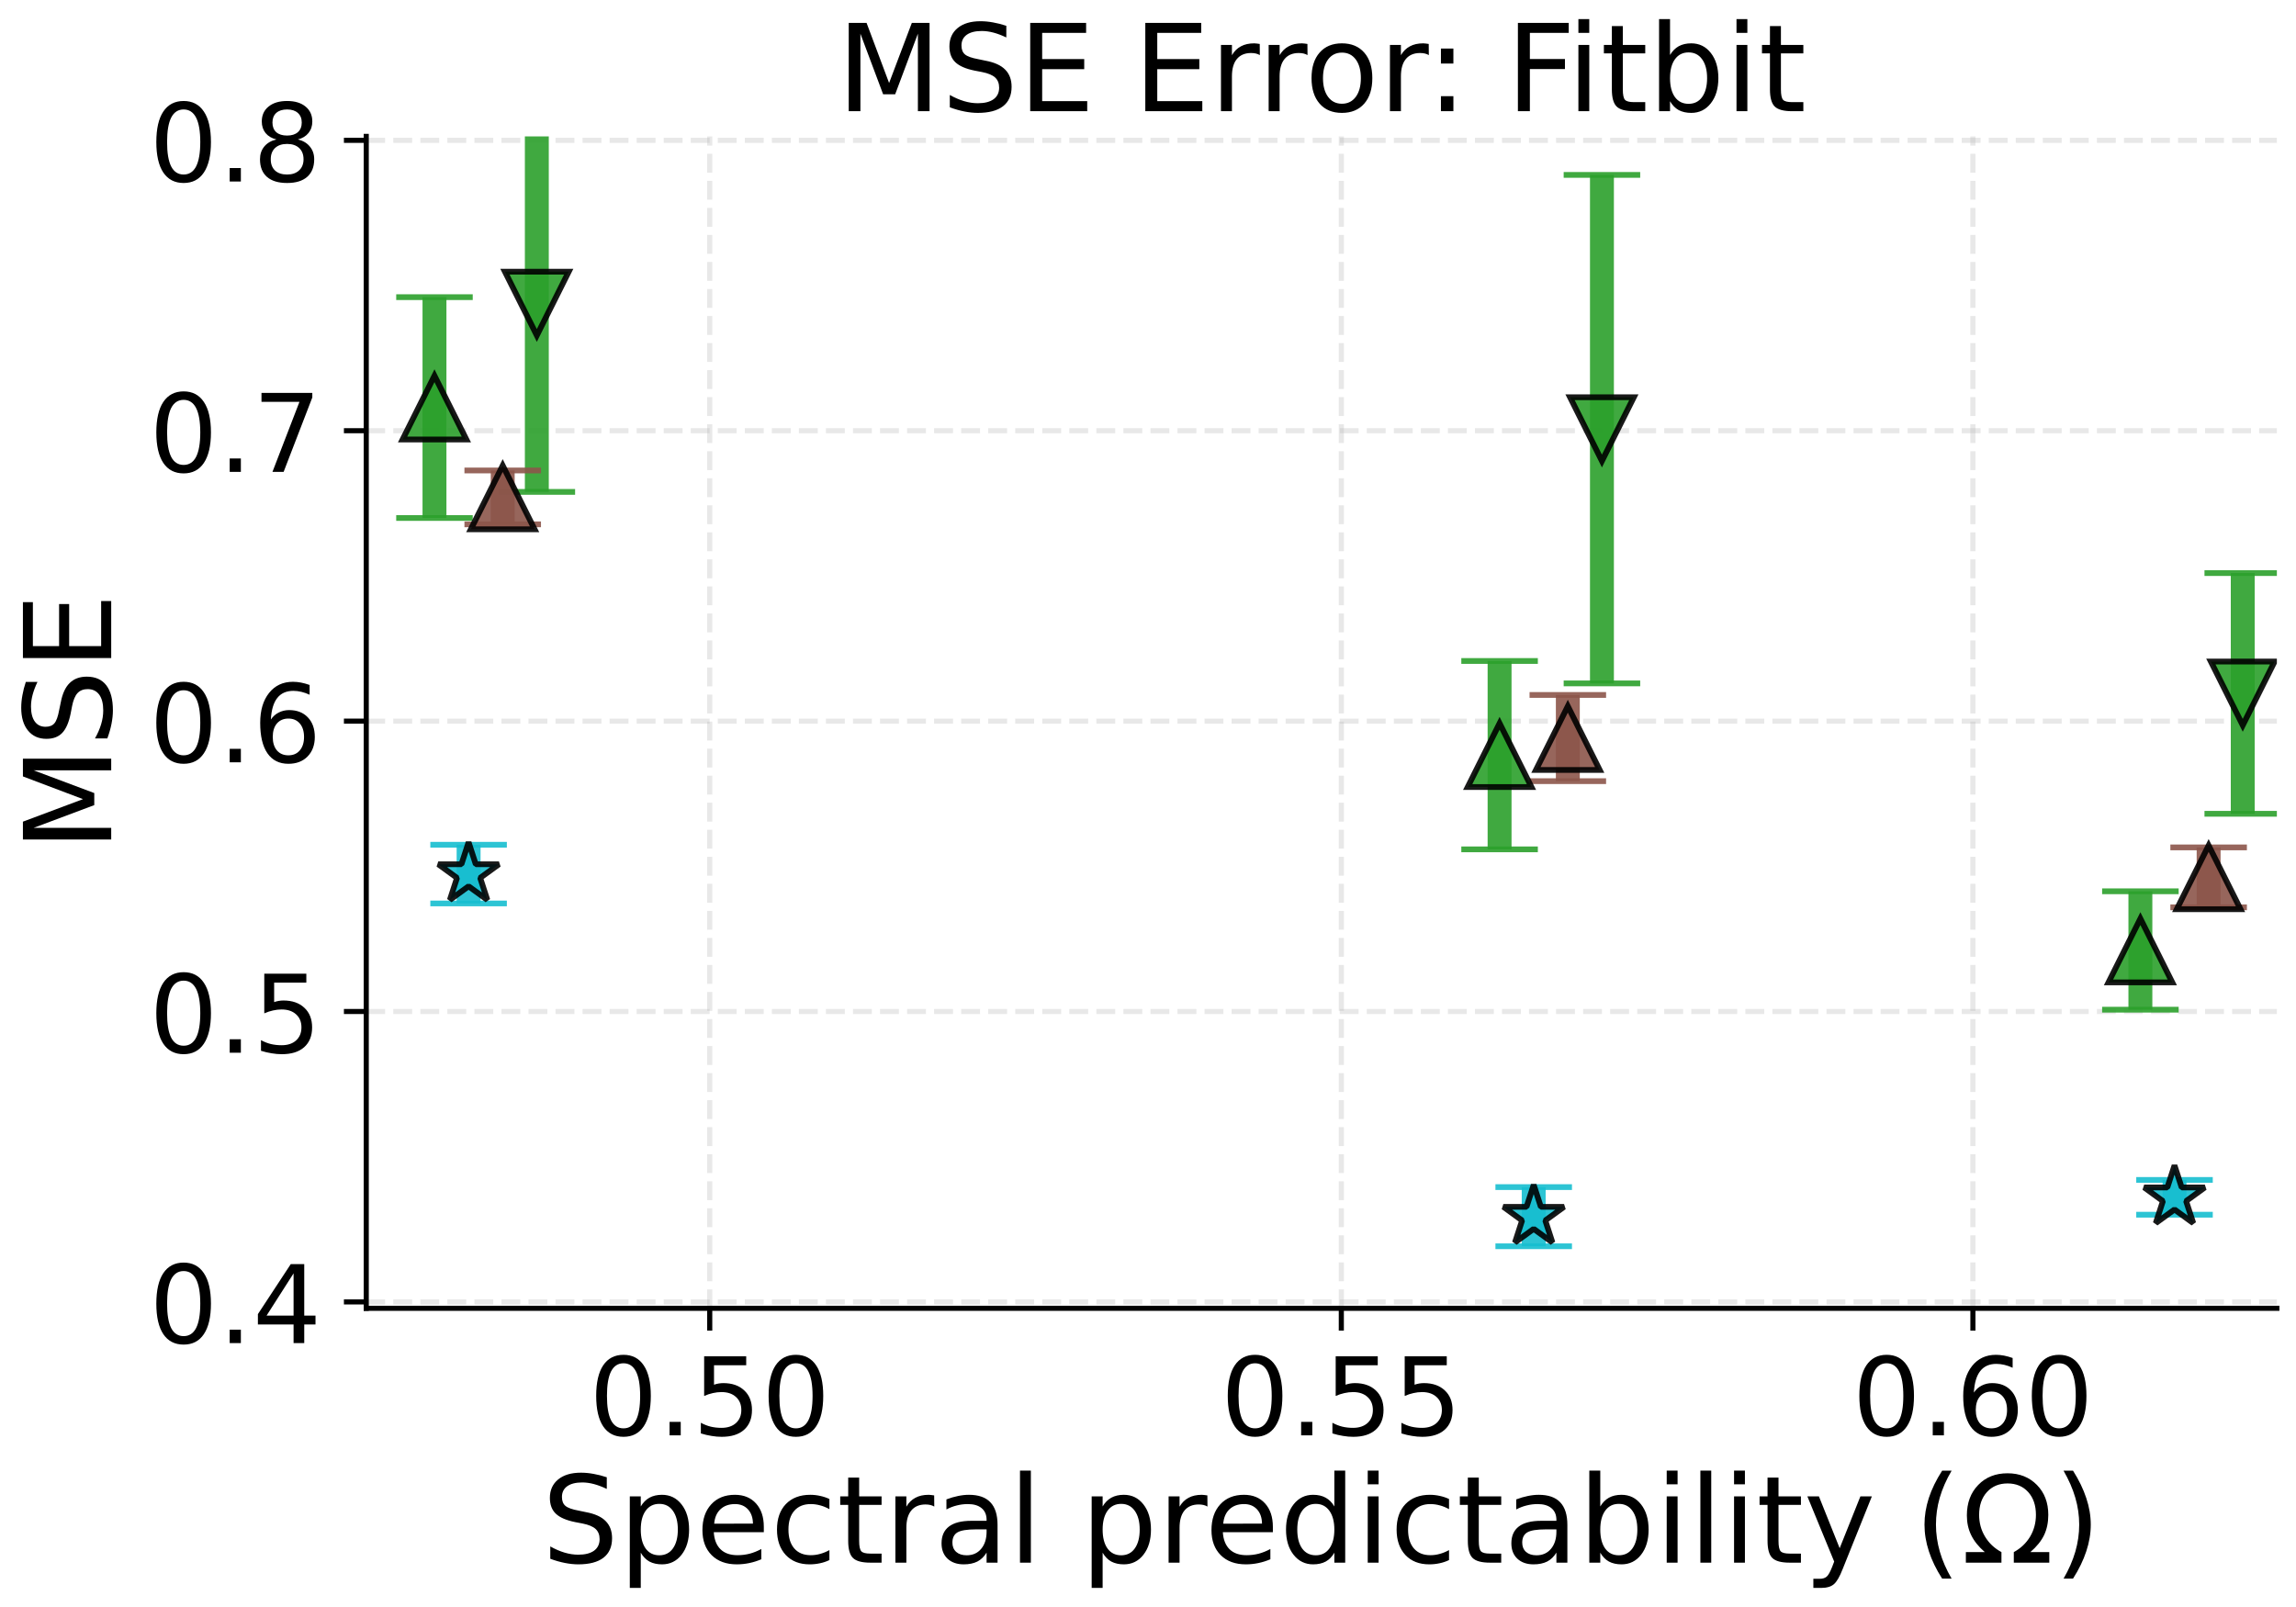
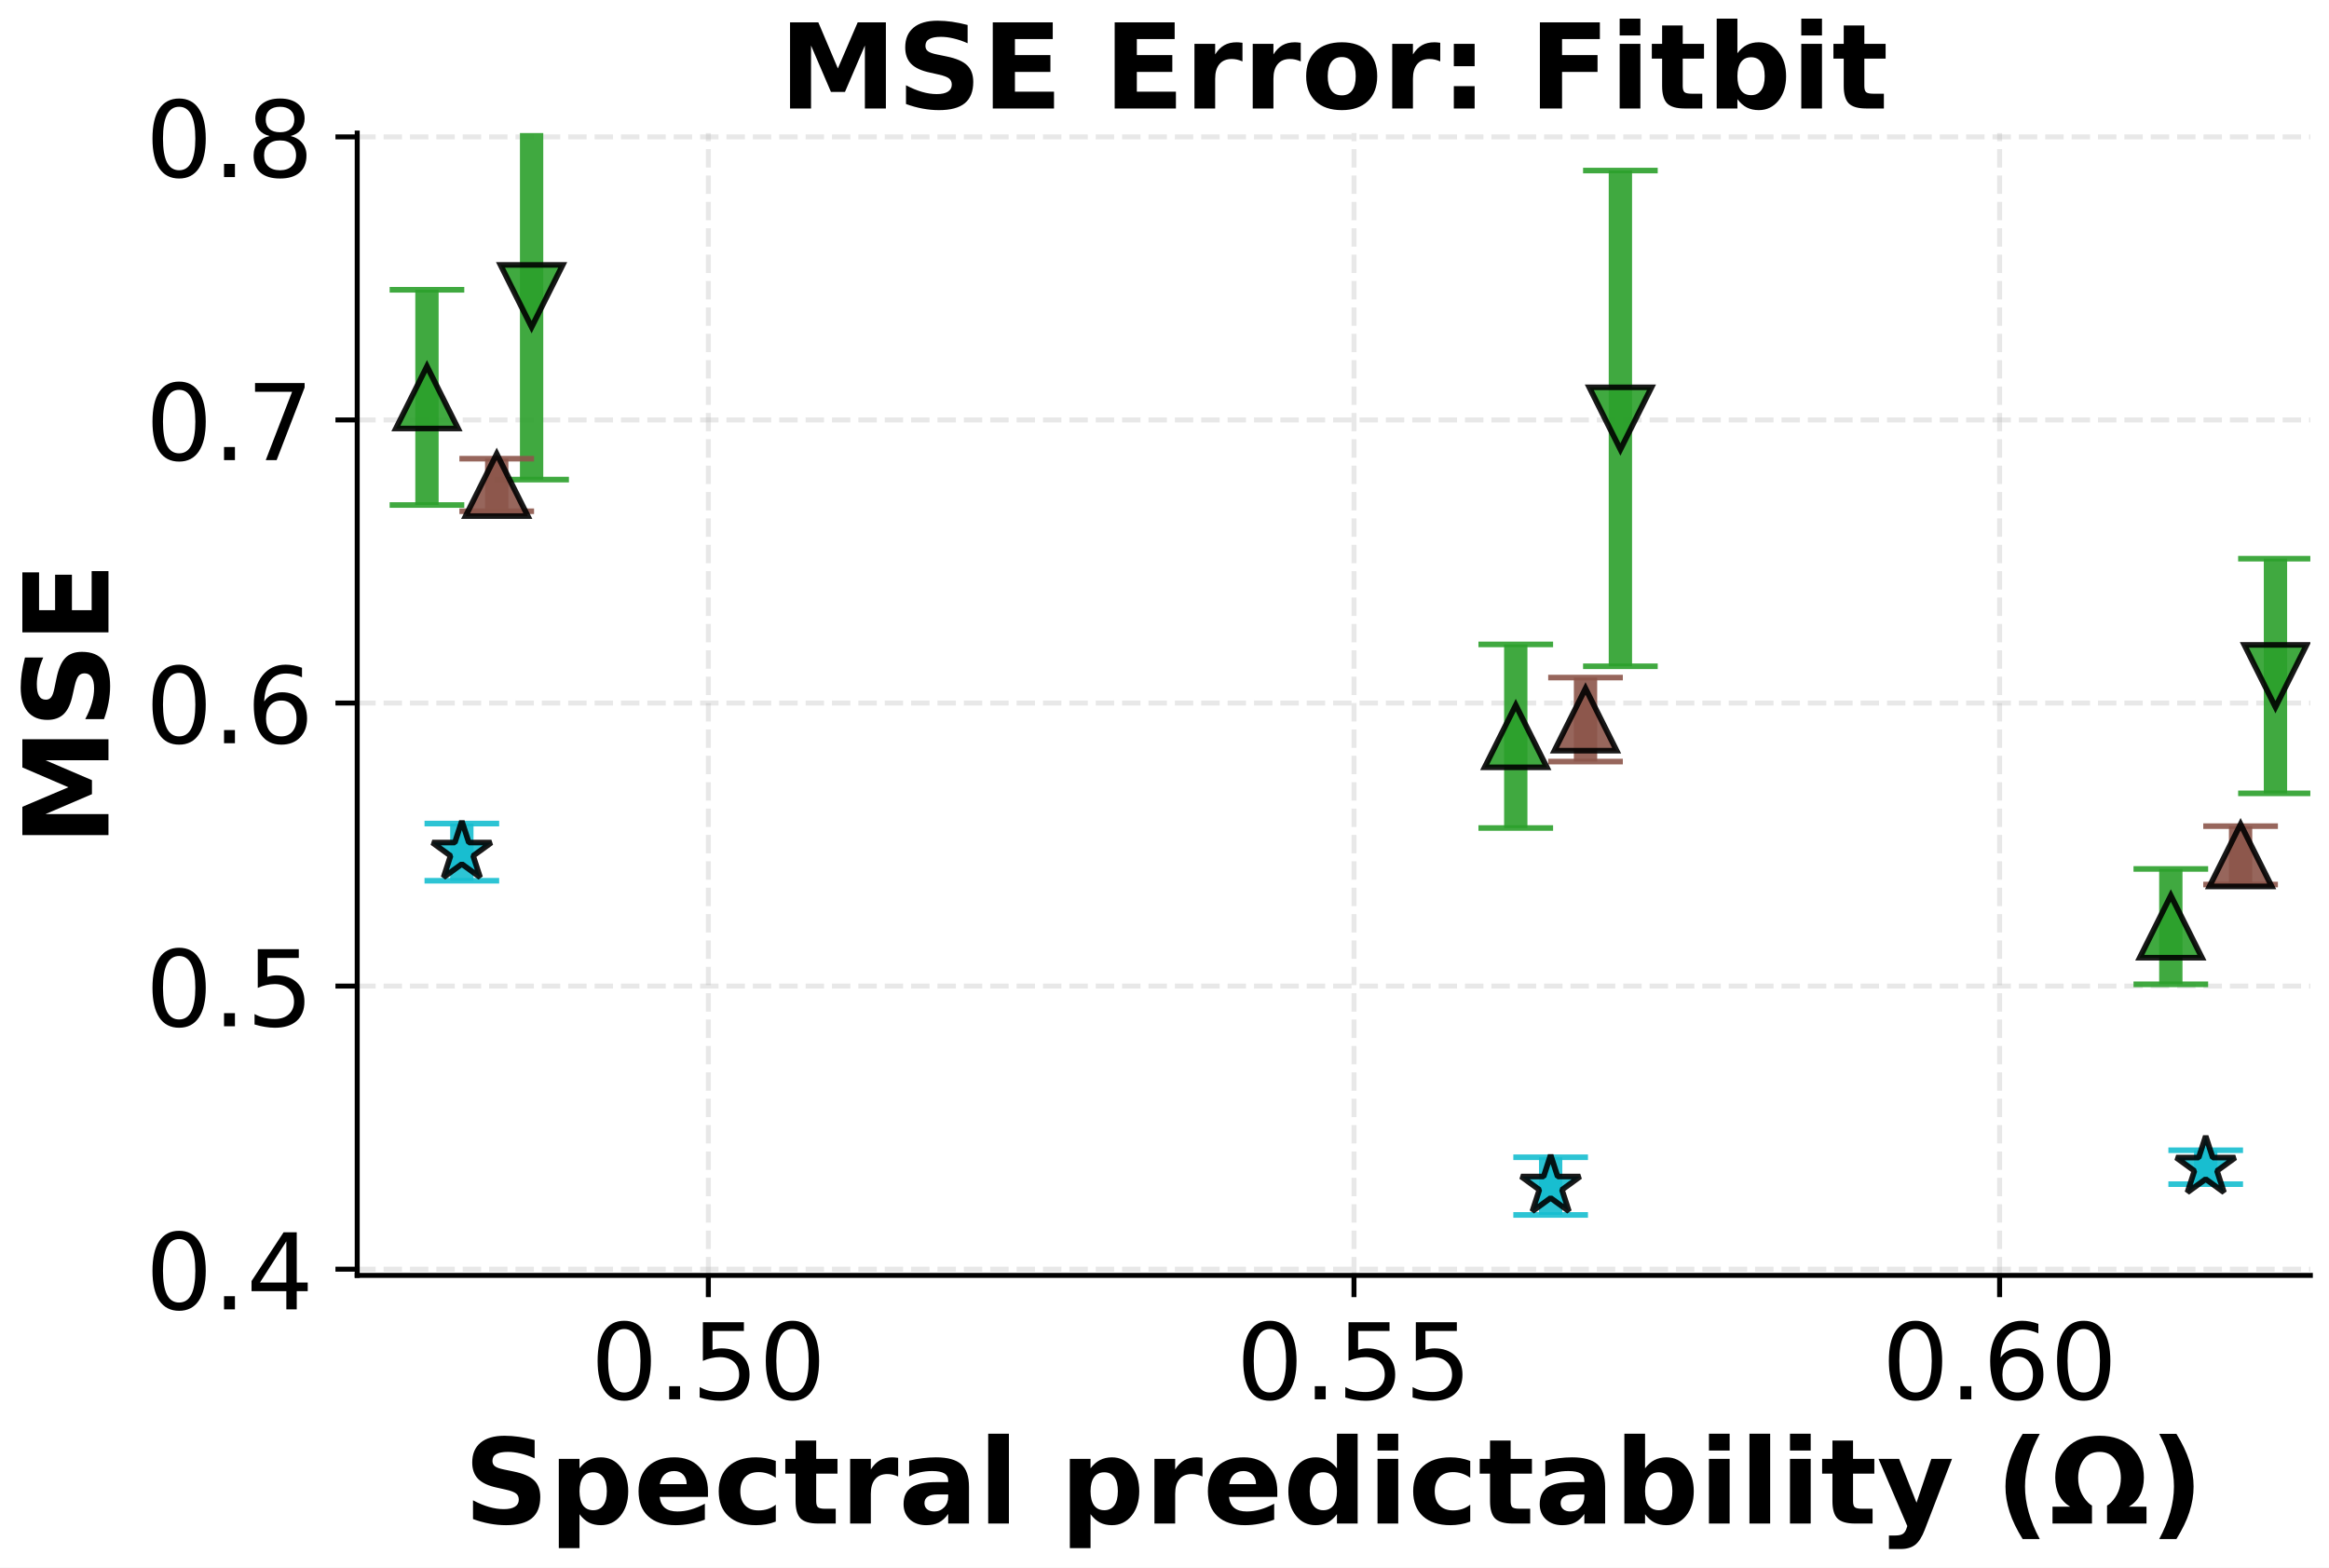
- <svg xmlns="http://www.w3.org/2000/svg" xmlns:xlink="http://www.w3.org/1999/xlink" width="360pt" height="252pt" viewBox="0 0 360 252" version="1.1">
+ <svg xmlns="http://www.w3.org/2000/svg" xmlns:xlink="http://www.w3.org/1999/xlink" width="374.4pt" height="252pt" viewBox="0 0 374.4 252" version="1.1">
  <defs>
    <style type="text/css">*{stroke-linejoin: round; stroke-linecap: butt}</style>
  </defs>
  <g id="figure_1">
    <g id="patch_1">
-       <path d="M 0 252  L 360 252  L 360 0  L 0 0  z " style="fill: #ffffff" />
+       <path d="M 0 252  L 374.4 252  L 374.4 0  L 0 0  z " style="fill: #ffffff" />
    </g>
    <g id="axes_1">
      <g id="patch_2">
-         <path d="M 57.424 205.159  L 357 205.159  L 357 21.389  L 57.424 21.389  z " style="fill: #ffffff" />
+         <path d="M 57.424 205.01  L 371.4 205.01  L 371.4 21.389  L 57.424 21.389  z " style="fill: #ffffff" />
      </g>
      <g id="matplotlib.axis_1">
        <g id="xtick_1">
          <g id="line2d_1">
-             <path d="M 111.282 205.159  L 111.282 21.389  " clip-path="url(#pb13a4dc093)" style="fill: none; stroke-dasharray: 2.96,1.28; stroke-dashoffset: 0; stroke: #b0b0b0; stroke-opacity: 0.3; stroke-width: 0.8" />
+             <path d="M 113.871 205.01  L 113.871 21.389  " clip-path="url(#p7b24b29398)" style="fill: none; stroke-dasharray: 2.96,1.28; stroke-dashoffset: 0; stroke: #b0b0b0; stroke-opacity: 0.3; stroke-width: 0.8" />
          </g>
          <g id="line2d_2">
            <defs>
-               <path id="m1fc87f91cb" d="M 0 0  L 0 3.5  " style="stroke: #000000; stroke-width: 0.8" />
+               <path id="m28ebb32fd8" d="M 0 0  L 0 3.5  " style="stroke: #000000; stroke-width: 0.8" />
            </defs>
            <g>
-               <use xlink:href="#m1fc87f91cb" x="111.282" y="205.159" style="stroke: #000000; stroke-width: 0.8" />
+               <use xlink:href="#m28ebb32fd8" x="113.871" y="205.01" style="stroke: #000000; stroke-width: 0.8" />
            </g>
          </g>
          <g id="text_1">
-             <text style="font: 17px 'DejaVu Sans', 'Bitstream Vera Sans', 'Computer Modern Sans Serif', 'Lucida Grande', 'Verdana', 'Geneva', 'Lucid', 'Arial', 'Helvetica', 'Avant Garde', sans-serif; text-anchor: middle" x="111.282" y="225.076" transform="rotate(-0 111.2821 225.0759)">0.50</text>
+             <text style="font: 17px 'DejaVu Sans', 'Bitstream Vera Sans', 'Computer Modern Sans Serif', 'Lucida Grande', 'Verdana', 'Geneva', 'Lucid', 'Arial', 'Helvetica', 'Avant Garde', sans-serif; text-anchor: middle" x="113.871" y="224.927" transform="rotate(-0 113.871 224.9274)">0.50</text>
          </g>
        </g>
        <g id="xtick_2">
          <g id="line2d_3">
-             <path d="M 210.311 205.159  L 210.311 21.389  " clip-path="url(#pb13a4dc093)" style="fill: none; stroke-dasharray: 2.96,1.28; stroke-dashoffset: 0; stroke: #b0b0b0; stroke-opacity: 0.3; stroke-width: 0.8" />
+             <path d="M 217.66 205.01  L 217.66 21.389  " clip-path="url(#p7b24b29398)" style="fill: none; stroke-dasharray: 2.96,1.28; stroke-dashoffset: 0; stroke: #b0b0b0; stroke-opacity: 0.3; stroke-width: 0.8" />
          </g>
          <g id="line2d_4">
            <g>
-               <use xlink:href="#m1fc87f91cb" x="210.311" y="205.159" style="stroke: #000000; stroke-width: 0.8" />
+               <use xlink:href="#m28ebb32fd8" x="217.66" y="205.01" style="stroke: #000000; stroke-width: 0.8" />
            </g>
          </g>
          <g id="text_2">
-             <text style="font: 17px 'DejaVu Sans', 'Bitstream Vera Sans', 'Computer Modern Sans Serif', 'Lucida Grande', 'Verdana', 'Geneva', 'Lucid', 'Arial', 'Helvetica', 'Avant Garde', sans-serif; text-anchor: middle" x="210.311" y="225.076" transform="rotate(-0 210.3115 225.0759)">0.55</text>
+             <text style="font: 17px 'DejaVu Sans', 'Bitstream Vera Sans', 'Computer Modern Sans Serif', 'Lucida Grande', 'Verdana', 'Geneva', 'Lucid', 'Arial', 'Helvetica', 'Avant Garde', sans-serif; text-anchor: middle" x="217.66" y="224.927" transform="rotate(-0 217.6605 224.9274)">0.55</text>
          </g>
        </g>
        <g id="xtick_3">
          <g id="line2d_5">
-             <path d="M 309.341 205.159  L 309.341 21.389  " clip-path="url(#pb13a4dc093)" style="fill: none; stroke-dasharray: 2.96,1.28; stroke-dashoffset: 0; stroke: #b0b0b0; stroke-opacity: 0.3; stroke-width: 0.8" />
+             <path d="M 321.45 205.01  L 321.45 21.389  " clip-path="url(#p7b24b29398)" style="fill: none; stroke-dasharray: 2.96,1.28; stroke-dashoffset: 0; stroke: #b0b0b0; stroke-opacity: 0.3; stroke-width: 0.8" />
          </g>
          <g id="line2d_6">
            <g>
-               <use xlink:href="#m1fc87f91cb" x="309.341" y="205.159" style="stroke: #000000; stroke-width: 0.8" />
+               <use xlink:href="#m28ebb32fd8" x="321.45" y="205.01" style="stroke: #000000; stroke-width: 0.8" />
            </g>
          </g>
          <g id="text_3">
-             <text style="font: 17px 'DejaVu Sans', 'Bitstream Vera Sans', 'Computer Modern Sans Serif', 'Lucida Grande', 'Verdana', 'Geneva', 'Lucid', 'Arial', 'Helvetica', 'Avant Garde', sans-serif; text-anchor: middle" x="309.341" y="225.076" transform="rotate(-0 309.3409 225.0759)">0.60</text>
+             <text style="font: 17px 'DejaVu Sans', 'Bitstream Vera Sans', 'Computer Modern Sans Serif', 'Lucida Grande', 'Verdana', 'Geneva', 'Lucid', 'Arial', 'Helvetica', 'Avant Garde', sans-serif; text-anchor: middle" x="321.45" y="224.927" transform="rotate(-0 321.45 224.9274)">0.60</text>
          </g>
        </g>
        <g id="text_4">
-           <text style="font: 19px 'DejaVu Sans', 'Bitstream Vera Sans', 'Computer Modern Sans Serif', 'Lucida Grande', 'Verdana', 'Geneva', 'Lucid', 'Arial', 'Helvetica', 'Avant Garde', sans-serif; text-anchor: middle" x="207.212" y="245.048" transform="rotate(-0 207.2119 245.0484)">Spectral predictability (Ω)</text>
+           <text style="font: 700 19px 'DejaVu Sans', 'Bitstream Vera Sans', 'Computer Modern Sans Serif', 'Lucida Grande', 'Verdana', 'Geneva', 'Lucid', 'Arial', 'Helvetica', 'Avant Garde', sans-serif; text-anchor: middle" x="214.412" y="244.9" transform="rotate(-0 214.4119 244.8999)">Spectral predictability (Ω)</text>
        </g>
      </g>
      <g id="matplotlib.axis_2">
        <g id="ytick_1">
          <g id="line2d_7">
-             <path d="M 57.424 204.157  L 357 204.157  " clip-path="url(#pb13a4dc093)" style="fill: none; stroke-dasharray: 2.96,1.28; stroke-dashoffset: 0; stroke: #b0b0b0; stroke-opacity: 0.3; stroke-width: 0.8" />
+             <path d="M 57.424 204.01  L 371.4 204.01  " clip-path="url(#p7b24b29398)" style="fill: none; stroke-dasharray: 2.96,1.28; stroke-dashoffset: 0; stroke: #b0b0b0; stroke-opacity: 0.3; stroke-width: 0.8" />
          </g>
          <g id="line2d_8">
            <defs>
-               <path id="m552a4cb21b" d="M 0 0  L -3.5 0  " style="stroke: #000000; stroke-width: 0.8" />
+               <path id="m15fc988153" d="M 0 0  L -3.5 0  " style="stroke: #000000; stroke-width: 0.8" />
            </defs>
            <g>
-               <use xlink:href="#m552a4cb21b" x="57.424" y="204.157" style="stroke: #000000; stroke-width: 0.8" />
+               <use xlink:href="#m15fc988153" x="57.424" y="204.01" style="stroke: #000000; stroke-width: 0.8" />
            </g>
          </g>
          <g id="text_5">
-             <text style="font: 17px 'DejaVu Sans', 'Bitstream Vera Sans', 'Computer Modern Sans Serif', 'Lucida Grande', 'Verdana', 'Geneva', 'Lucid', 'Arial', 'Helvetica', 'Avant Garde', sans-serif; text-anchor: end" x="50.424" y="210.616" transform="rotate(-0 50.42399 210.616)">0.4</text>
+             <text style="font: 17px 'DejaVu Sans', 'Bitstream Vera Sans', 'Computer Modern Sans Serif', 'Lucida Grande', 'Verdana', 'Geneva', 'Lucid', 'Arial', 'Helvetica', 'Avant Garde', sans-serif; text-anchor: end" x="50.424" y="210.468" transform="rotate(-0 50.42399 210.4683)">0.4</text>
          </g>
        </g>
        <g id="ytick_2">
          <g id="line2d_9">
-             <path d="M 57.424 158.619  L 357 158.619  " clip-path="url(#pb13a4dc093)" style="fill: none; stroke-dasharray: 2.96,1.28; stroke-dashoffset: 0; stroke: #b0b0b0; stroke-opacity: 0.3; stroke-width: 0.8" />
+             <path d="M 57.424 158.508  L 371.4 158.508  " clip-path="url(#p7b24b29398)" style="fill: none; stroke-dasharray: 2.96,1.28; stroke-dashoffset: 0; stroke: #b0b0b0; stroke-opacity: 0.3; stroke-width: 0.8" />
          </g>
          <g id="line2d_10">
            <g>
-               <use xlink:href="#m552a4cb21b" x="57.424" y="158.619" style="stroke: #000000; stroke-width: 0.8" />
+               <use xlink:href="#m15fc988153" x="57.424" y="158.508" style="stroke: #000000; stroke-width: 0.8" />
            </g>
          </g>
          <g id="text_6">
-             <text style="font: 17px 'DejaVu Sans', 'Bitstream Vera Sans', 'Computer Modern Sans Serif', 'Lucida Grande', 'Verdana', 'Geneva', 'Lucid', 'Arial', 'Helvetica', 'Avant Garde', sans-serif; text-anchor: end" x="50.424" y="165.077" transform="rotate(-0 50.42399 165.0773)">0.5</text>
+             <text style="font: 17px 'DejaVu Sans', 'Bitstream Vera Sans', 'Computer Modern Sans Serif', 'Lucida Grande', 'Verdana', 'Geneva', 'Lucid', 'Arial', 'Helvetica', 'Avant Garde', sans-serif; text-anchor: end" x="50.424" y="164.967" transform="rotate(-0 50.42399 164.9665)">0.5</text>
          </g>
        </g>
        <g id="ytick_3">
          <g id="line2d_11">
-             <path d="M 57.424 113.08  L 357 113.08  " clip-path="url(#pb13a4dc093)" style="fill: none; stroke-dasharray: 2.96,1.28; stroke-dashoffset: 0; stroke: #b0b0b0; stroke-opacity: 0.3; stroke-width: 0.8" />
+             <path d="M 57.424 113.006  L 371.4 113.006  " clip-path="url(#p7b24b29398)" style="fill: none; stroke-dasharray: 2.96,1.28; stroke-dashoffset: 0; stroke: #b0b0b0; stroke-opacity: 0.3; stroke-width: 0.8" />
          </g>
          <g id="line2d_12">
            <g>
-               <use xlink:href="#m552a4cb21b" x="57.424" y="113.08" style="stroke: #000000; stroke-width: 0.8" />
+               <use xlink:href="#m15fc988153" x="57.424" y="113.006" style="stroke: #000000; stroke-width: 0.8" />
            </g>
          </g>
          <g id="text_7">
-             <text style="font: 17px 'DejaVu Sans', 'Bitstream Vera Sans', 'Computer Modern Sans Serif', 'Lucida Grande', 'Verdana', 'Geneva', 'Lucid', 'Arial', 'Helvetica', 'Avant Garde', sans-serif; text-anchor: end" x="50.424" y="119.539" transform="rotate(-0 50.42399 119.5387)">0.6</text>
+             <text style="font: 17px 'DejaVu Sans', 'Bitstream Vera Sans', 'Computer Modern Sans Serif', 'Lucida Grande', 'Verdana', 'Geneva', 'Lucid', 'Arial', 'Helvetica', 'Avant Garde', sans-serif; text-anchor: end" x="50.424" y="119.465" transform="rotate(-0 50.42399 119.4647)">0.6</text>
          </g>
        </g>
        <g id="ytick_4">
          <g id="line2d_13">
-             <path d="M 57.424 67.541  L 357 67.541  " clip-path="url(#pb13a4dc093)" style="fill: none; stroke-dasharray: 2.96,1.28; stroke-dashoffset: 0; stroke: #b0b0b0; stroke-opacity: 0.3; stroke-width: 0.8" />
+             <path d="M 57.424 67.504  L 371.4 67.504  " clip-path="url(#p7b24b29398)" style="fill: none; stroke-dasharray: 2.96,1.28; stroke-dashoffset: 0; stroke: #b0b0b0; stroke-opacity: 0.3; stroke-width: 0.8" />
          </g>
          <g id="line2d_14">
            <g>
-               <use xlink:href="#m552a4cb21b" x="57.424" y="67.541" style="stroke: #000000; stroke-width: 0.8" />
+               <use xlink:href="#m15fc988153" x="57.424" y="67.504" style="stroke: #000000; stroke-width: 0.8" />
            </g>
          </g>
          <g id="text_8">
-             <text style="font: 17px 'DejaVu Sans', 'Bitstream Vera Sans', 'Computer Modern Sans Serif', 'Lucida Grande', 'Verdana', 'Geneva', 'Lucid', 'Arial', 'Helvetica', 'Avant Garde', sans-serif; text-anchor: end" x="50.424" y="74" transform="rotate(-0 50.42399 74.00011)">0.7</text>
+             <text style="font: 17px 'DejaVu Sans', 'Bitstream Vera Sans', 'Computer Modern Sans Serif', 'Lucida Grande', 'Verdana', 'Geneva', 'Lucid', 'Arial', 'Helvetica', 'Avant Garde', sans-serif; text-anchor: end" x="50.424" y="73.963" transform="rotate(-0 50.42399 73.96283)">0.7</text>
          </g>
        </g>
        <g id="ytick_5">
          <g id="line2d_15">
-             <path d="M 57.424 22.003  L 357 22.003  " clip-path="url(#pb13a4dc093)" style="fill: none; stroke-dasharray: 2.96,1.28; stroke-dashoffset: 0; stroke: #b0b0b0; stroke-opacity: 0.3; stroke-width: 0.8" />
+             <path d="M 57.424 22.002  L 371.4 22.002  " clip-path="url(#p7b24b29398)" style="fill: none; stroke-dasharray: 2.96,1.28; stroke-dashoffset: 0; stroke: #b0b0b0; stroke-opacity: 0.3; stroke-width: 0.8" />
          </g>
          <g id="line2d_16">
            <g>
-               <use xlink:href="#m552a4cb21b" x="57.424" y="22.003" style="stroke: #000000; stroke-width: 0.8" />
+               <use xlink:href="#m15fc988153" x="57.424" y="22.002" style="stroke: #000000; stroke-width: 0.8" />
            </g>
          </g>
          <g id="text_9">
-             <text style="font: 17px 'DejaVu Sans', 'Bitstream Vera Sans', 'Computer Modern Sans Serif', 'Lucida Grande', 'Verdana', 'Geneva', 'Lucid', 'Arial', 'Helvetica', 'Avant Garde', sans-serif; text-anchor: end" x="50.424" y="28.461" transform="rotate(-0 50.42399 28.46148)">0.8</text>
+             <text style="font: 17px 'DejaVu Sans', 'Bitstream Vera Sans', 'Computer Modern Sans Serif', 'Lucida Grande', 'Verdana', 'Geneva', 'Lucid', 'Arial', 'Helvetica', 'Avant Garde', sans-serif; text-anchor: end" x="50.424" y="28.461" transform="rotate(-0 50.42399 28.46099)">0.8</text>
          </g>
        </g>
        <g id="text_10">
-           <text style="font: 19px 'DejaVu Sans', 'Bitstream Vera Sans', 'Computer Modern Sans Serif', 'Lucida Grande', 'Verdana', 'Geneva', 'Lucid', 'Arial', 'Helvetica', 'Avant Garde', sans-serif; text-anchor: middle" x="17.437" y="113.274" transform="rotate(-90 17.43727 113.2736)">MSE</text>
+           <text style="font: 700 19px 'DejaVu Sans', 'Bitstream Vera Sans', 'Computer Modern Sans Serif', 'Lucida Grande', 'Verdana', 'Geneva', 'Lucid', 'Arial', 'Helvetica', 'Avant Garde', sans-serif; text-anchor: middle" x="17.437" y="113.199" transform="rotate(-90 17.43727 113.1994)">MSE</text>
        </g>
      </g>
      <g id="patch_3">
-         <path d="M 57.424 205.159  L 57.424 21.389  " style="fill: none; stroke: #000000; stroke-width: 0.8; stroke-linejoin: miter; stroke-linecap: square" />
+         <path d="M 57.424 205.01  L 57.424 21.389  " style="fill: none; stroke: #000000; stroke-width: 0.8; stroke-linejoin: miter; stroke-linecap: square" />
      </g>
      <g id="patch_4">
-         <path d="M 57.424 205.159  L 357 205.159  " style="fill: none; stroke: #000000; stroke-width: 0.8; stroke-linejoin: miter; stroke-linecap: square" />
+         <path d="M 57.424 205.01  L 371.4 205.01  " style="fill: none; stroke: #000000; stroke-width: 0.8; stroke-linejoin: miter; stroke-linecap: square" />
      </g>
      <g id="LineCollection_1">
-         <path d="M 73.473 141.673  L 73.473 132.473  " clip-path="url(#pb13a4dc093)" style="fill: none; stroke: #17becf; stroke-opacity: 0.9; stroke-width: 3.75" />
+         <path d="M 74.244 141.575  L 74.244 132.383  " clip-path="url(#p7b24b29398)" style="fill: none; stroke: #17becf; stroke-opacity: 0.9; stroke-width: 3.75" />
      </g>
      <g id="line2d_17">
        <defs>
-           <path id="ma5bbc650d1" d="M 6 0  L -6 -0  " style="stroke: #17becf; stroke-opacity: 0.9; stroke-width: 0.9" />
-         </defs>
-         <g clip-path="url(#pb13a4dc093)">
-           <use xlink:href="#ma5bbc650d1" x="73.473" y="141.673" style="fill: #17becf; fill-opacity: 0.9; stroke: #17becf; stroke-opacity: 0.9; stroke-width: 0.9" />
+           <path id="mb24d1e5b6f" d="M 6 0  L -6 -0  " style="stroke: #17becf; stroke-opacity: 0.9; stroke-width: 0.9" />
+         </defs>
+         <g clip-path="url(#p7b24b29398)">
+           <use xlink:href="#mb24d1e5b6f" x="74.244" y="141.575" style="fill: #17becf; fill-opacity: 0.9; stroke: #17becf; stroke-opacity: 0.9; stroke-width: 0.9" />
        </g>
      </g>
      <g id="line2d_18">
-         <g clip-path="url(#pb13a4dc093)">
-           <use xlink:href="#ma5bbc650d1" x="73.473" y="132.473" style="fill: #17becf; fill-opacity: 0.9; stroke: #17becf; stroke-opacity: 0.9; stroke-width: 0.9" />
+         <g clip-path="url(#p7b24b29398)">
+           <use xlink:href="#mb24d1e5b6f" x="74.244" y="132.383" style="fill: #17becf; fill-opacity: 0.9; stroke: #17becf; stroke-opacity: 0.9; stroke-width: 0.9" />
        </g>
      </g>
      <g id="LineCollection_2">
-         <path d="M 240.476 195.433  L 240.476 186.157  " clip-path="url(#pb13a4dc093)" style="fill: none; stroke: #17becf; stroke-opacity: 0.9; stroke-width: 3.75" />
+         <path d="M 249.275 195.292  L 249.275 186.024  " clip-path="url(#p7b24b29398)" style="fill: none; stroke: #17becf; stroke-opacity: 0.9; stroke-width: 3.75" />
      </g>
      <g id="line2d_19">
-         <g clip-path="url(#pb13a4dc093)">
-           <use xlink:href="#ma5bbc650d1" x="240.476" y="195.433" style="fill: #17becf; fill-opacity: 0.9; stroke: #17becf; stroke-opacity: 0.9; stroke-width: 0.9" />
+         <g clip-path="url(#p7b24b29398)">
+           <use xlink:href="#mb24d1e5b6f" x="249.275" y="195.292" style="fill: #17becf; fill-opacity: 0.9; stroke: #17becf; stroke-opacity: 0.9; stroke-width: 0.9" />
        </g>
      </g>
      <g id="line2d_20">
-         <g clip-path="url(#pb13a4dc093)">
-           <use xlink:href="#ma5bbc650d1" x="240.476" y="186.157" style="fill: #17becf; fill-opacity: 0.9; stroke: #17becf; stroke-opacity: 0.9; stroke-width: 0.9" />
+         <g clip-path="url(#p7b24b29398)">
+           <use xlink:href="#mb24d1e5b6f" x="249.275" y="186.024" style="fill: #17becf; fill-opacity: 0.9; stroke: #17becf; stroke-opacity: 0.9; stroke-width: 0.9" />
        </g>
      </g>
      <g id="LineCollection_3">
-         <path d="M 340.951 190.483  L 340.951 185.026  " clip-path="url(#pb13a4dc093)" style="fill: none; stroke: #17becf; stroke-opacity: 0.9; stroke-width: 3.75" />
+         <path d="M 354.58 190.346  L 354.58 184.893  " clip-path="url(#p7b24b29398)" style="fill: none; stroke: #17becf; stroke-opacity: 0.9; stroke-width: 3.75" />
      </g>
      <g id="line2d_21">
-         <g clip-path="url(#pb13a4dc093)">
-           <use xlink:href="#ma5bbc650d1" x="340.951" y="190.483" style="fill: #17becf; fill-opacity: 0.9; stroke: #17becf; stroke-opacity: 0.9; stroke-width: 0.9" />
+         <g clip-path="url(#p7b24b29398)">
+           <use xlink:href="#mb24d1e5b6f" x="354.58" y="190.346" style="fill: #17becf; fill-opacity: 0.9; stroke: #17becf; stroke-opacity: 0.9; stroke-width: 0.9" />
        </g>
      </g>
      <g id="line2d_22">
-         <g clip-path="url(#pb13a4dc093)">
-           <use xlink:href="#ma5bbc650d1" x="340.951" y="185.026" style="fill: #17becf; fill-opacity: 0.9; stroke: #17becf; stroke-opacity: 0.9; stroke-width: 0.9" />
+         <g clip-path="url(#p7b24b29398)">
+           <use xlink:href="#mb24d1e5b6f" x="354.58" y="184.893" style="fill: #17becf; fill-opacity: 0.9; stroke: #17becf; stroke-opacity: 0.9; stroke-width: 0.9" />
        </g>
      </g>
      <g id="LineCollection_4">
-         <path d="M 84.172 77.137  L 84.172 18.073  " clip-path="url(#pb13a4dc093)" style="fill: none; stroke: #2ca02c; stroke-opacity: 0.9; stroke-width: 3.75" />
+         <path d="M 85.458 77.092  L 85.458 18.075  " clip-path="url(#p7b24b29398)" style="fill: none; stroke: #2ca02c; stroke-opacity: 0.9; stroke-width: 3.75" />
      </g>
      <g id="line2d_23">
        <defs>
-           <path id="m8911033438" d="M 6 0  L -6 -0  " style="stroke: #2ca02c; stroke-opacity: 0.9; stroke-width: 0.9" />
-         </defs>
-         <g clip-path="url(#pb13a4dc093)">
-           <use xlink:href="#m8911033438" x="84.172" y="77.137" style="fill: #2ca02c; fill-opacity: 0.9; stroke: #2ca02c; stroke-opacity: 0.9; stroke-width: 0.9" />
+           <path id="m6ab06c7b9f" d="M 6 0  L -6 -0  " style="stroke: #2ca02c; stroke-opacity: 0.9; stroke-width: 0.9" />
+         </defs>
+         <g clip-path="url(#p7b24b29398)">
+           <use xlink:href="#m6ab06c7b9f" x="85.458" y="77.092" style="fill: #2ca02c; fill-opacity: 0.9; stroke: #2ca02c; stroke-opacity: 0.9; stroke-width: 0.9" />
        </g>
      </g>
      <g id="line2d_24">
-         <g clip-path="url(#pb13a4dc093)">
-           <use xlink:href="#m8911033438" x="84.172" y="18.073" style="fill: #2ca02c; fill-opacity: 0.9; stroke: #2ca02c; stroke-opacity: 0.9; stroke-width: 0.9" />
+         <g clip-path="url(#p7b24b29398)">
+           <use xlink:href="#m6ab06c7b9f" x="85.458" y="18.075" style="fill: #2ca02c; fill-opacity: 0.9; stroke: #2ca02c; stroke-opacity: 0.9; stroke-width: 0.9" />
        </g>
      </g>
      <g id="LineCollection_5">
-         <path d="M 251.175 107.164  L 251.175 27.424  " clip-path="url(#pb13a4dc093)" style="fill: none; stroke: #2ca02c; stroke-opacity: 0.9; stroke-width: 3.75" />
+         <path d="M 260.488 107.094  L 260.488 27.419  " clip-path="url(#p7b24b29398)" style="fill: none; stroke: #2ca02c; stroke-opacity: 0.9; stroke-width: 3.75" />
      </g>
      <g id="line2d_25">
-         <g clip-path="url(#pb13a4dc093)">
-           <use xlink:href="#m8911033438" x="251.175" y="107.164" style="fill: #2ca02c; fill-opacity: 0.9; stroke: #2ca02c; stroke-opacity: 0.9; stroke-width: 0.9" />
+         <g clip-path="url(#p7b24b29398)">
+           <use xlink:href="#m6ab06c7b9f" x="260.488" y="107.094" style="fill: #2ca02c; fill-opacity: 0.9; stroke: #2ca02c; stroke-opacity: 0.9; stroke-width: 0.9" />
        </g>
      </g>
      <g id="line2d_26">
-         <g clip-path="url(#pb13a4dc093)">
-           <use xlink:href="#m8911033438" x="251.175" y="27.424" style="fill: #2ca02c; fill-opacity: 0.9; stroke: #2ca02c; stroke-opacity: 0.9; stroke-width: 0.9" />
+         <g clip-path="url(#p7b24b29398)">
+           <use xlink:href="#m6ab06c7b9f" x="260.488" y="27.419" style="fill: #2ca02c; fill-opacity: 0.9; stroke: #2ca02c; stroke-opacity: 0.9; stroke-width: 0.9" />
        </g>
      </g>
      <g id="LineCollection_6">
-         <path d="M 351.65 127.614  L 351.65 89.863  " clip-path="url(#pb13a4dc093)" style="fill: none; stroke: #2ca02c; stroke-opacity: 0.9; stroke-width: 3.75" />
+         <path d="M 365.793 127.529  L 365.793 89.808  " clip-path="url(#p7b24b29398)" style="fill: none; stroke: #2ca02c; stroke-opacity: 0.9; stroke-width: 3.75" />
      </g>
      <g id="line2d_27">
-         <g clip-path="url(#pb13a4dc093)">
-           <use xlink:href="#m8911033438" x="351.65" y="127.614" style="fill: #2ca02c; fill-opacity: 0.9; stroke: #2ca02c; stroke-opacity: 0.9; stroke-width: 0.9" />
+         <g clip-path="url(#p7b24b29398)">
+           <use xlink:href="#m6ab06c7b9f" x="365.793" y="127.529" style="fill: #2ca02c; fill-opacity: 0.9; stroke: #2ca02c; stroke-opacity: 0.9; stroke-width: 0.9" />
        </g>
      </g>
      <g id="line2d_28">
-         <g clip-path="url(#pb13a4dc093)">
-           <use xlink:href="#m8911033438" x="351.65" y="89.863" style="fill: #2ca02c; fill-opacity: 0.9; stroke: #2ca02c; stroke-opacity: 0.9; stroke-width: 0.9" />
+         <g clip-path="url(#p7b24b29398)">
+           <use xlink:href="#m6ab06c7b9f" x="365.793" y="89.808" style="fill: #2ca02c; fill-opacity: 0.9; stroke: #2ca02c; stroke-opacity: 0.9; stroke-width: 0.9" />
        </g>
      </g>
      <g id="LineCollection_7">
-         <path d="M 68.123 81.23  L 68.123 46.6  " clip-path="url(#pb13a4dc093)" style="fill: none; stroke: #2ca02c; stroke-opacity: 0.9; stroke-width: 3.75" />
+         <path d="M 68.637 81.182  L 68.637 46.58  " clip-path="url(#p7b24b29398)" style="fill: none; stroke: #2ca02c; stroke-opacity: 0.9; stroke-width: 3.75" />
      </g>
      <g id="line2d_29">
-         <g clip-path="url(#pb13a4dc093)">
-           <use xlink:href="#m8911033438" x="68.123" y="81.23" style="fill: #2ca02c; fill-opacity: 0.9; stroke: #2ca02c; stroke-opacity: 0.9; stroke-width: 0.9" />
+         <g clip-path="url(#p7b24b29398)">
+           <use xlink:href="#m6ab06c7b9f" x="68.637" y="81.182" style="fill: #2ca02c; fill-opacity: 0.9; stroke: #2ca02c; stroke-opacity: 0.9; stroke-width: 0.9" />
        </g>
      </g>
      <g id="line2d_30">
-         <g clip-path="url(#pb13a4dc093)">
-           <use xlink:href="#m8911033438" x="68.123" y="46.6" style="fill: #2ca02c; fill-opacity: 0.9; stroke: #2ca02c; stroke-opacity: 0.9; stroke-width: 0.9" />
+         <g clip-path="url(#p7b24b29398)">
+           <use xlink:href="#m6ab06c7b9f" x="68.637" y="46.58" style="fill: #2ca02c; fill-opacity: 0.9; stroke: #2ca02c; stroke-opacity: 0.9; stroke-width: 0.9" />
        </g>
      </g>
      <g id="LineCollection_8">
-         <path d="M 235.126 133.189  L 235.126 103.648  " clip-path="url(#pb13a4dc093)" style="fill: none; stroke: #2ca02c; stroke-opacity: 0.9; stroke-width: 3.75" />
+         <path d="M 243.668 133.099  L 243.668 103.582  " clip-path="url(#p7b24b29398)" style="fill: none; stroke: #2ca02c; stroke-opacity: 0.9; stroke-width: 3.75" />
      </g>
      <g id="line2d_31">
-         <g clip-path="url(#pb13a4dc093)">
-           <use xlink:href="#m8911033438" x="235.126" y="133.189" style="fill: #2ca02c; fill-opacity: 0.9; stroke: #2ca02c; stroke-opacity: 0.9; stroke-width: 0.9" />
+         <g clip-path="url(#p7b24b29398)">
+           <use xlink:href="#m6ab06c7b9f" x="243.668" y="133.099" style="fill: #2ca02c; fill-opacity: 0.9; stroke: #2ca02c; stroke-opacity: 0.9; stroke-width: 0.9" />
        </g>
      </g>
      <g id="line2d_32">
-         <g clip-path="url(#pb13a4dc093)">
-           <use xlink:href="#m8911033438" x="235.126" y="103.648" style="fill: #2ca02c; fill-opacity: 0.9; stroke: #2ca02c; stroke-opacity: 0.9; stroke-width: 0.9" />
+         <g clip-path="url(#p7b24b29398)">
+           <use xlink:href="#m6ab06c7b9f" x="243.668" y="103.582" style="fill: #2ca02c; fill-opacity: 0.9; stroke: #2ca02c; stroke-opacity: 0.9; stroke-width: 0.9" />
        </g>
      </g>
      <g id="LineCollection_9">
-         <path d="M 335.601 158.332  L 335.601 139.767  " clip-path="url(#pb13a4dc093)" style="fill: none; stroke: #2ca02c; stroke-opacity: 0.9; stroke-width: 3.75" />
+         <path d="M 348.973 158.221  L 348.973 139.672  " clip-path="url(#p7b24b29398)" style="fill: none; stroke: #2ca02c; stroke-opacity: 0.9; stroke-width: 3.75" />
      </g>
      <g id="line2d_33">
-         <g clip-path="url(#pb13a4dc093)">
-           <use xlink:href="#m8911033438" x="335.601" y="158.332" style="fill: #2ca02c; fill-opacity: 0.9; stroke: #2ca02c; stroke-opacity: 0.9; stroke-width: 0.9" />
+         <g clip-path="url(#p7b24b29398)">
+           <use xlink:href="#m6ab06c7b9f" x="348.973" y="158.221" style="fill: #2ca02c; fill-opacity: 0.9; stroke: #2ca02c; stroke-opacity: 0.9; stroke-width: 0.9" />
        </g>
      </g>
      <g id="line2d_34">
-         <g clip-path="url(#pb13a4dc093)">
-           <use xlink:href="#m8911033438" x="335.601" y="139.767" style="fill: #2ca02c; fill-opacity: 0.9; stroke: #2ca02c; stroke-opacity: 0.9; stroke-width: 0.9" />
+         <g clip-path="url(#p7b24b29398)">
+           <use xlink:href="#m6ab06c7b9f" x="348.973" y="139.672" style="fill: #2ca02c; fill-opacity: 0.9; stroke: #2ca02c; stroke-opacity: 0.9; stroke-width: 0.9" />
        </g>
      </g>
      <g id="LineCollection_10">
-         <path d="M 78.822 82.225  L 78.822 73.778  " clip-path="url(#pb13a4dc093)" style="fill: none; stroke: #8c564b; stroke-opacity: 0.9; stroke-width: 3.75" />
+         <path d="M 79.851 82.176  L 79.851 73.736  " clip-path="url(#p7b24b29398)" style="fill: none; stroke: #8c564b; stroke-opacity: 0.9; stroke-width: 3.75" />
      </g>
      <g id="line2d_35">
        <defs>
-           <path id="m7491b40335" d="M 6 0  L -6 -0  " style="stroke: #8c564b; stroke-opacity: 0.9; stroke-width: 0.9" />
-         </defs>
-         <g clip-path="url(#pb13a4dc093)">
-           <use xlink:href="#m7491b40335" x="78.822" y="82.225" style="fill: #8c564b; fill-opacity: 0.9; stroke: #8c564b; stroke-opacity: 0.9; stroke-width: 0.9" />
+           <path id="m24de7c95c4" d="M 6 0  L -6 -0  " style="stroke: #8c564b; stroke-opacity: 0.9; stroke-width: 0.9" />
+         </defs>
+         <g clip-path="url(#p7b24b29398)">
+           <use xlink:href="#m24de7c95c4" x="79.851" y="82.176" style="fill: #8c564b; fill-opacity: 0.9; stroke: #8c564b; stroke-opacity: 0.9; stroke-width: 0.9" />
        </g>
      </g>
      <g id="line2d_36">
-         <g clip-path="url(#pb13a4dc093)">
-           <use xlink:href="#m7491b40335" x="78.822" y="73.778" style="fill: #8c564b; fill-opacity: 0.9; stroke: #8c564b; stroke-opacity: 0.9; stroke-width: 0.9" />
+         <g clip-path="url(#p7b24b29398)">
+           <use xlink:href="#m24de7c95c4" x="79.851" y="73.736" style="fill: #8c564b; fill-opacity: 0.9; stroke: #8c564b; stroke-opacity: 0.9; stroke-width: 0.9" />
        </g>
      </g>
      <g id="LineCollection_11">
-         <path d="M 245.825 122.499  L 245.825 108.982  " clip-path="url(#pb13a4dc093)" style="fill: none; stroke: #8c564b; stroke-opacity: 0.9; stroke-width: 3.75" />
+         <path d="M 254.881 122.418  L 254.881 108.911  " clip-path="url(#p7b24b29398)" style="fill: none; stroke: #8c564b; stroke-opacity: 0.9; stroke-width: 3.75" />
      </g>
      <g id="line2d_37">
-         <g clip-path="url(#pb13a4dc093)">
-           <use xlink:href="#m7491b40335" x="245.825" y="122.499" style="fill: #8c564b; fill-opacity: 0.9; stroke: #8c564b; stroke-opacity: 0.9; stroke-width: 0.9" />
+         <g clip-path="url(#p7b24b29398)">
+           <use xlink:href="#m24de7c95c4" x="254.881" y="122.418" style="fill: #8c564b; fill-opacity: 0.9; stroke: #8c564b; stroke-opacity: 0.9; stroke-width: 0.9" />
        </g>
      </g>
      <g id="line2d_38">
-         <g clip-path="url(#pb13a4dc093)">
-           <use xlink:href="#m7491b40335" x="245.825" y="108.982" style="fill: #8c564b; fill-opacity: 0.9; stroke: #8c564b; stroke-opacity: 0.9; stroke-width: 0.9" />
+         <g clip-path="url(#p7b24b29398)">
+           <use xlink:href="#m24de7c95c4" x="254.881" y="108.911" style="fill: #8c564b; fill-opacity: 0.9; stroke: #8c564b; stroke-opacity: 0.9; stroke-width: 0.9" />
        </g>
      </g>
      <g id="LineCollection_12">
-         <path d="M 346.301 142.278  L 346.301 132.883  " clip-path="url(#pb13a4dc093)" style="fill: none; stroke: #8c564b; stroke-opacity: 0.9; stroke-width: 3.75" />
+         <path d="M 360.186 142.18  L 360.186 132.793  " clip-path="url(#p7b24b29398)" style="fill: none; stroke: #8c564b; stroke-opacity: 0.9; stroke-width: 3.75" />
      </g>
      <g id="line2d_39">
-         <g clip-path="url(#pb13a4dc093)">
-           <use xlink:href="#m7491b40335" x="346.301" y="142.278" style="fill: #8c564b; fill-opacity: 0.9; stroke: #8c564b; stroke-opacity: 0.9; stroke-width: 0.9" />
+         <g clip-path="url(#p7b24b29398)">
+           <use xlink:href="#m24de7c95c4" x="360.186" y="142.18" style="fill: #8c564b; fill-opacity: 0.9; stroke: #8c564b; stroke-opacity: 0.9; stroke-width: 0.9" />
        </g>
      </g>
      <g id="line2d_40">
-         <g clip-path="url(#pb13a4dc093)">
-           <use xlink:href="#m7491b40335" x="346.301" y="132.883" style="fill: #8c564b; fill-opacity: 0.9; stroke: #8c564b; stroke-opacity: 0.9; stroke-width: 0.9" />
+         <g clip-path="url(#p7b24b29398)">
+           <use xlink:href="#m24de7c95c4" x="360.186" y="132.793" style="fill: #8c564b; fill-opacity: 0.9; stroke: #8c564b; stroke-opacity: 0.9; stroke-width: 0.9" />
        </g>
      </g>
      <g id="text_11">
-         <text style="font: 19px 'DejaVu Sans', 'Bitstream Vera Sans', 'Computer Modern Sans Serif', 'Lucida Grande', 'Verdana', 'Geneva', 'Lucid', 'Arial', 'Helvetica', 'Avant Garde', sans-serif; text-anchor: middle" x="207.212" y="17.437" transform="rotate(-0 207.2119 17.43727)">MSE Error: Fitbit</text>
+         <text style="font: 700 19px 'DejaVu Sans', 'Bitstream Vera Sans', 'Computer Modern Sans Serif', 'Lucida Grande', 'Verdana', 'Geneva', 'Lucid', 'Arial', 'Helvetica', 'Avant Garde', sans-serif; text-anchor: middle" x="214.412" y="17.437" transform="rotate(-0 214.4119 17.43727)">MSE Error: Fitbit</text>
      </g>
      <g id="line2d_41">
        <defs>
-           <path id="mf3429220a7" d="M 0 -5  L -1.123 -1.545  L -4.755 -1.545  L -1.816 0.59  L -2.939 4.045  L -0 1.91  L 2.939 4.045  L 1.816 0.59  L 4.755 -1.545  L 1.123 -1.545  z " style="stroke: #000000; stroke-opacity: 0.9; stroke-width: 0.9; stroke-linejoin: bevel" />
-         </defs>
-         <g clip-path="url(#pb13a4dc093)">
-           <use xlink:href="#mf3429220a7" x="73.473" y="137.073" style="fill: #17becf; fill-opacity: 0.9; stroke: #000000; stroke-opacity: 0.9; stroke-width: 0.9; stroke-linejoin: bevel" />
+           <path id="m4c79244ccf" d="M 0 -5  L -1.123 -1.545  L -4.755 -1.545  L -1.816 0.59  L -2.939 4.045  L -0 1.91  L 2.939 4.045  L 1.816 0.59  L 4.755 -1.545  L 1.123 -1.545  z " style="stroke: #000000; stroke-opacity: 0.9; stroke-width: 0.9; stroke-linejoin: bevel" />
+         </defs>
+         <g clip-path="url(#p7b24b29398)">
+           <use xlink:href="#m4c79244ccf" x="74.244" y="136.979" style="fill: #17becf; fill-opacity: 0.9; stroke: #000000; stroke-opacity: 0.9; stroke-width: 0.9; stroke-linejoin: bevel" />
        </g>
      </g>
      <g id="line2d_42">
-         <g clip-path="url(#pb13a4dc093)">
-           <use xlink:href="#mf3429220a7" x="240.476" y="190.795" style="fill: #17becf; fill-opacity: 0.9; stroke: #000000; stroke-opacity: 0.9; stroke-width: 0.9; stroke-linejoin: bevel" />
+         <g clip-path="url(#p7b24b29398)">
+           <use xlink:href="#m4c79244ccf" x="249.275" y="190.658" style="fill: #17becf; fill-opacity: 0.9; stroke: #000000; stroke-opacity: 0.9; stroke-width: 0.9; stroke-linejoin: bevel" />
        </g>
      </g>
      <g id="line2d_43">
-         <g clip-path="url(#pb13a4dc093)">
-           <use xlink:href="#mf3429220a7" x="340.951" y="187.754" style="fill: #17becf; fill-opacity: 0.9; stroke: #000000; stroke-opacity: 0.9; stroke-width: 0.9; stroke-linejoin: bevel" />
+         <g clip-path="url(#p7b24b29398)">
+           <use xlink:href="#m4c79244ccf" x="354.58" y="187.62" style="fill: #17becf; fill-opacity: 0.9; stroke: #000000; stroke-opacity: 0.9; stroke-width: 0.9; stroke-linejoin: bevel" />
        </g>
      </g>
      <g id="line2d_44">
        <defs>
-           <path id="m4db277f44d" d="M -0 5  L 5 -5  L -5 -5  z " style="stroke: #000000; stroke-opacity: 0.9; stroke-width: 0.9; stroke-linejoin: miter" />
-         </defs>
-         <g clip-path="url(#pb13a4dc093)">
-           <use xlink:href="#m4db277f44d" x="84.172" y="47.605" style="fill: #2ca02c; fill-opacity: 0.9; stroke: #000000; stroke-opacity: 0.9; stroke-width: 0.9; stroke-linejoin: miter" />
+           <path id="ma5fafa7e93" d="M -0 5  L 5 -5  L -5 -5  z " style="stroke: #000000; stroke-opacity: 0.9; stroke-width: 0.9; stroke-linejoin: miter" />
+         </defs>
+         <g clip-path="url(#p7b24b29398)">
+           <use xlink:href="#ma5fafa7e93" x="85.458" y="47.583" style="fill: #2ca02c; fill-opacity: 0.9; stroke: #000000; stroke-opacity: 0.9; stroke-width: 0.9; stroke-linejoin: miter" />
        </g>
      </g>
      <g id="line2d_45">
-         <g clip-path="url(#pb13a4dc093)">
-           <use xlink:href="#m4db277f44d" x="251.175" y="67.294" style="fill: #2ca02c; fill-opacity: 0.9; stroke: #000000; stroke-opacity: 0.9; stroke-width: 0.9; stroke-linejoin: miter" />
+         <g clip-path="url(#p7b24b29398)">
+           <use xlink:href="#ma5fafa7e93" x="260.488" y="67.257" style="fill: #2ca02c; fill-opacity: 0.9; stroke: #000000; stroke-opacity: 0.9; stroke-width: 0.9; stroke-linejoin: miter" />
        </g>
      </g>
      <g id="line2d_46">
-         <g clip-path="url(#pb13a4dc093)">
-           <use xlink:href="#m4db277f44d" x="351.65" y="108.739" style="fill: #2ca02c; fill-opacity: 0.9; stroke: #000000; stroke-opacity: 0.9; stroke-width: 0.9; stroke-linejoin: miter" />
+         <g clip-path="url(#p7b24b29398)">
+           <use xlink:href="#ma5fafa7e93" x="365.793" y="108.668" style="fill: #2ca02c; fill-opacity: 0.9; stroke: #000000; stroke-opacity: 0.9; stroke-width: 0.9; stroke-linejoin: miter" />
        </g>
      </g>
      <g id="line2d_47">
        <defs>
-           <path id="m2c51bc0f61" d="M 0 -5  L -5 5  L 5 5  z " style="stroke: #000000; stroke-opacity: 0.9; stroke-width: 0.9; stroke-linejoin: miter" />
-         </defs>
-         <g clip-path="url(#pb13a4dc093)">
-           <use xlink:href="#m2c51bc0f61" x="68.123" y="63.915" style="fill: #2ca02c; fill-opacity: 0.9; stroke: #000000; stroke-opacity: 0.9; stroke-width: 0.9; stroke-linejoin: miter" />
+           <path id="m78b88a49f3" d="M 0 -5  L -5 5  L 5 5  z " style="stroke: #000000; stroke-opacity: 0.9; stroke-width: 0.9; stroke-linejoin: miter" />
+         </defs>
+         <g clip-path="url(#p7b24b29398)">
+           <use xlink:href="#m78b88a49f3" x="68.637" y="63.881" style="fill: #2ca02c; fill-opacity: 0.9; stroke: #000000; stroke-opacity: 0.9; stroke-width: 0.9; stroke-linejoin: miter" />
        </g>
      </g>
      <g id="line2d_48">
-         <g clip-path="url(#pb13a4dc093)">
-           <use xlink:href="#m2c51bc0f61" x="235.126" y="118.419" style="fill: #2ca02c; fill-opacity: 0.9; stroke: #000000; stroke-opacity: 0.9; stroke-width: 0.9; stroke-linejoin: miter" />
+         <g clip-path="url(#p7b24b29398)">
+           <use xlink:href="#m78b88a49f3" x="243.668" y="118.34" style="fill: #2ca02c; fill-opacity: 0.9; stroke: #000000; stroke-opacity: 0.9; stroke-width: 0.9; stroke-linejoin: miter" />
        </g>
      </g>
      <g id="line2d_49">
-         <g clip-path="url(#pb13a4dc093)">
-           <use xlink:href="#m2c51bc0f61" x="335.601" y="149.049" style="fill: #2ca02c; fill-opacity: 0.9; stroke: #000000; stroke-opacity: 0.9; stroke-width: 0.9; stroke-linejoin: miter" />
+         <g clip-path="url(#p7b24b29398)">
+           <use xlink:href="#m78b88a49f3" x="348.973" y="148.946" style="fill: #2ca02c; fill-opacity: 0.9; stroke: #000000; stroke-opacity: 0.9; stroke-width: 0.9; stroke-linejoin: miter" />
        </g>
      </g>
      <g id="line2d_50">
        <defs>
-           <path id="me642398e4e" d="M 0 -5  L -5 5  L 5 5  z " style="stroke: #000000; stroke-opacity: 0.9; stroke-width: 0.9; stroke-linejoin: miter" />
-         </defs>
-         <g clip-path="url(#pb13a4dc093)">
-           <use xlink:href="#me642398e4e" x="78.822" y="78.002" style="fill: #8c564b; fill-opacity: 0.9; stroke: #000000; stroke-opacity: 0.9; stroke-width: 0.9; stroke-linejoin: miter" />
+           <path id="m71012a62ae" d="M 0 -5  L -5 5  L 5 5  z " style="stroke: #000000; stroke-opacity: 0.9; stroke-width: 0.9; stroke-linejoin: miter" />
+         </defs>
+         <g clip-path="url(#p7b24b29398)">
+           <use xlink:href="#m71012a62ae" x="79.851" y="77.956" style="fill: #8c564b; fill-opacity: 0.9; stroke: #000000; stroke-opacity: 0.9; stroke-width: 0.9; stroke-linejoin: miter" />
        </g>
      </g>
      <g id="line2d_51">
-         <g clip-path="url(#pb13a4dc093)">
-           <use xlink:href="#me642398e4e" x="245.825" y="115.741" style="fill: #8c564b; fill-opacity: 0.9; stroke: #000000; stroke-opacity: 0.9; stroke-width: 0.9; stroke-linejoin: miter" />
+         <g clip-path="url(#p7b24b29398)">
+           <use xlink:href="#m71012a62ae" x="254.881" y="115.664" style="fill: #8c564b; fill-opacity: 0.9; stroke: #000000; stroke-opacity: 0.9; stroke-width: 0.9; stroke-linejoin: miter" />
        </g>
      </g>
      <g id="line2d_52">
-         <g clip-path="url(#pb13a4dc093)">
-           <use xlink:href="#me642398e4e" x="346.301" y="137.58" style="fill: #8c564b; fill-opacity: 0.9; stroke: #000000; stroke-opacity: 0.9; stroke-width: 0.9; stroke-linejoin: miter" />
+         <g clip-path="url(#p7b24b29398)">
+           <use xlink:href="#m71012a62ae" x="360.186" y="137.486" style="fill: #8c564b; fill-opacity: 0.9; stroke: #000000; stroke-opacity: 0.9; stroke-width: 0.9; stroke-linejoin: miter" />
        </g>
      </g>
    </g>
  </g>
  <defs>
-     <clipPath id="pb13a4dc093">
-       <rect x="57.424" y="21.389" width="299.576" height="183.77" />
+     <clipPath id="p7b24b29398">
+       <rect x="57.424" y="21.389" width="313.976" height="183.621" />
    </clipPath>
  </defs>
</svg>
